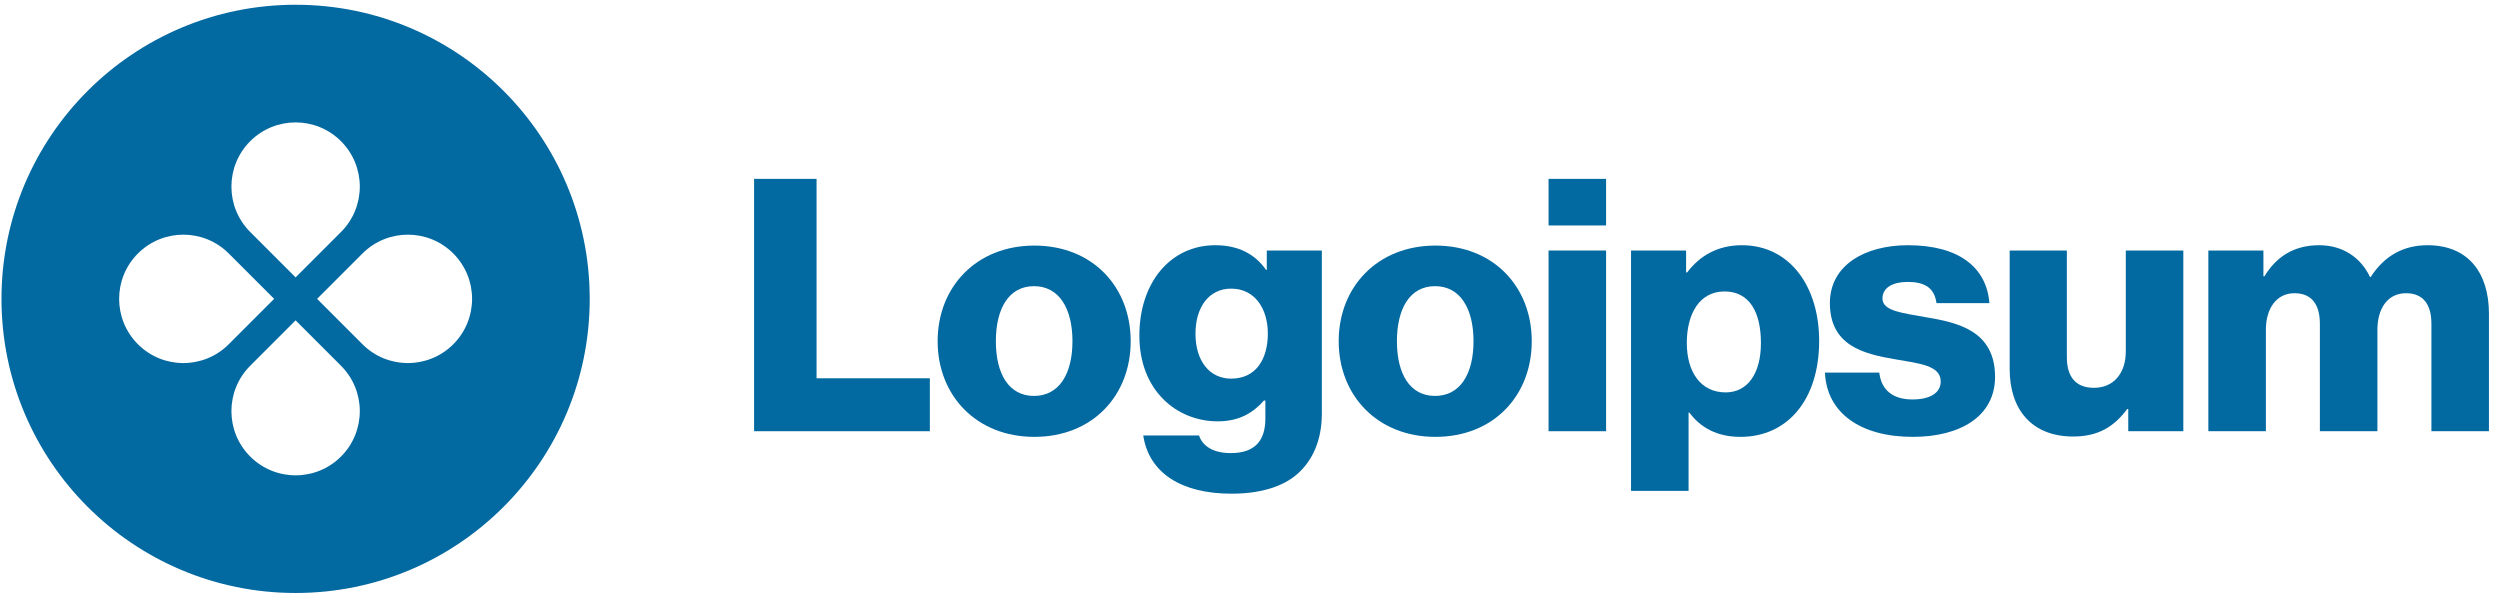
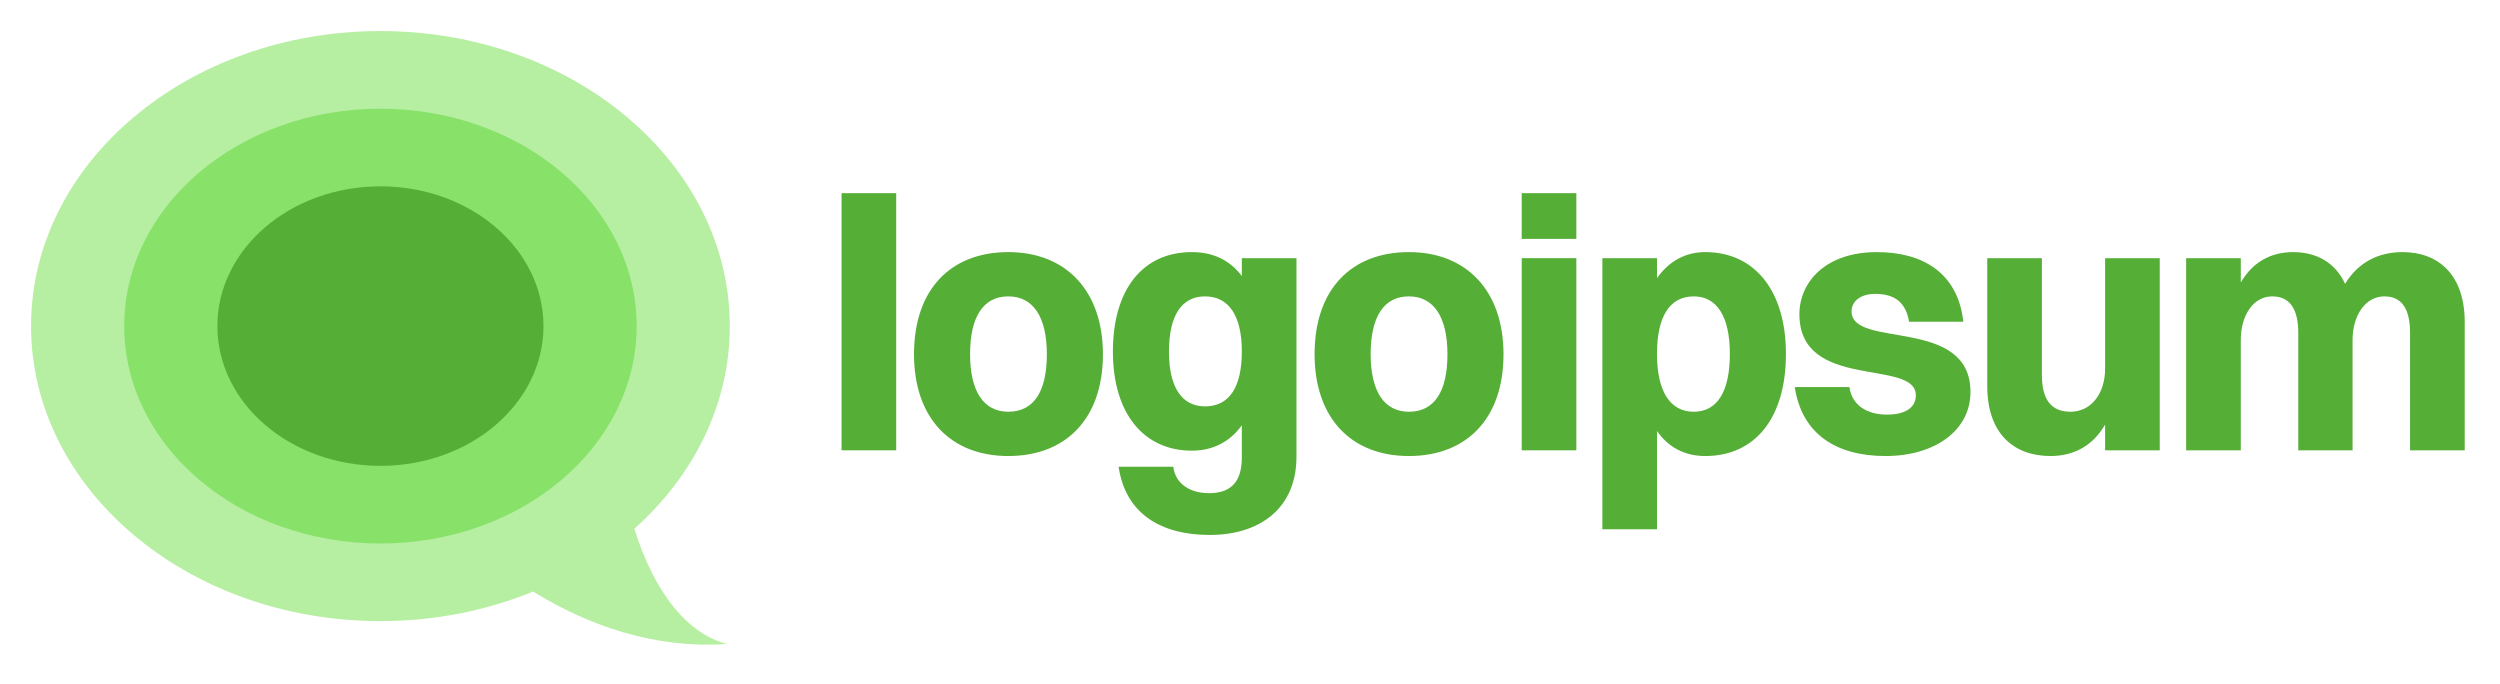
- <svg xmlns="http://www.w3.org/2000/svg" id="logo-52" width="170" height="41" viewBox="0 0 170 41" fill="none">
-   <path d="M51.278 29.323H63.23V25.723H55.526V12.163H51.278V29.323Z" class="cneutral" fill="#0369a1" />
-   <path d="M70.311 26.923C68.607 26.923 67.719 25.435 67.719 23.203C67.719 20.971 68.607 19.459 70.311 19.459C72.015 19.459 72.927 20.971 72.927 23.203C72.927 25.435 72.015 26.923 70.311 26.923ZM70.335 29.707C74.295 29.707 76.887 26.899 76.887 23.203C76.887 19.507 74.295 16.699 70.335 16.699C66.399 16.699 63.759 19.507 63.759 23.203C63.759 26.899 66.399 29.707 70.335 29.707Z" class="cneutral" fill="#0369a1" />
-   <path d="M83.741 33.571C85.565 33.571 87.173 33.163 88.253 32.203C89.237 31.315 89.885 29.971 89.885 28.123V17.035H86.141V18.355H86.093C85.373 17.323 84.269 16.675 82.637 16.675C79.589 16.675 77.477 19.219 77.477 22.819C77.477 26.587 80.045 28.651 82.805 28.651C84.293 28.651 85.229 28.051 85.949 27.235H86.045V28.459C86.045 29.947 85.349 30.811 83.693 30.811C82.397 30.811 81.749 30.259 81.533 29.611H77.741C78.125 32.179 80.357 33.571 83.741 33.571ZM83.717 25.747C82.253 25.747 81.293 24.547 81.293 22.699C81.293 20.827 82.253 19.627 83.717 19.627C85.349 19.627 86.213 21.019 86.213 22.675C86.213 24.403 85.421 25.747 83.717 25.747Z" class="cneutral" fill="#0369a1" />
-   <path d="M97.583 26.923C95.879 26.923 94.991 25.435 94.991 23.203C94.991 20.971 95.879 19.459 97.583 19.459C99.287 19.459 100.199 20.971 100.199 23.203C100.199 25.435 99.287 26.923 97.583 26.923ZM97.607 29.707C101.567 29.707 104.159 26.899 104.159 23.203C104.159 19.507 101.567 16.699 97.607 16.699C93.671 16.699 91.031 19.507 91.031 23.203C91.031 26.899 93.671 29.707 97.607 29.707Z" class="cneutral" fill="#0369a1" />
-   <path d="M105.302 29.323H109.214V17.035H105.302V29.323ZM105.302 15.331H109.214V12.163H105.302V15.331Z" class="cneutral" fill="#0369a1" />
-   <path d="M110.911 33.379H114.823V28.051H114.871C115.639 29.083 116.767 29.707 118.351 29.707C121.567 29.707 123.703 27.163 123.703 23.179C123.703 19.483 121.711 16.675 118.447 16.675C116.767 16.675 115.567 17.419 114.727 18.523H114.655V17.035H110.911V33.379ZM117.343 26.683C115.663 26.683 114.703 25.315 114.703 23.323C114.703 21.331 115.567 19.819 117.271 19.819C118.951 19.819 119.743 21.211 119.743 23.323C119.743 25.411 118.831 26.683 117.343 26.683Z" class="cneutral" fill="#0369a1" />
-   <path d="M130.072 29.707C133.288 29.707 135.664 28.315 135.664 25.627C135.664 22.483 133.12 21.931 130.96 21.571C129.4 21.283 128.008 21.163 128.008 20.299C128.008 19.531 128.752 19.171 129.712 19.171C130.792 19.171 131.536 19.507 131.68 20.611H135.28C135.088 18.187 133.216 16.675 129.736 16.675C126.832 16.675 124.432 18.019 124.432 20.611C124.432 23.491 126.712 24.067 128.848 24.427C130.48 24.715 131.968 24.835 131.968 25.939C131.968 26.731 131.224 27.163 130.048 27.163C128.752 27.163 127.936 26.563 127.792 25.339H124.096C124.216 28.051 126.472 29.707 130.072 29.707Z" class="cneutral" fill="#0369a1" />
-   <path d="M140.978 29.683C142.682 29.683 143.762 29.011 144.65 27.811H144.722V29.323H148.466V17.035H144.554V23.899C144.554 25.363 143.738 26.371 142.394 26.371C141.146 26.371 140.546 25.627 140.546 24.283V17.035H136.658V25.099C136.658 27.835 138.146 29.683 140.978 29.683Z" class="cneutral" fill="#0369a1" />
-   <path d="M150.168 29.323H154.08V22.435C154.08 20.971 154.8 19.939 156.024 19.939C157.2 19.939 157.752 20.707 157.752 22.027V29.323H161.664V22.435C161.664 20.971 162.36 19.939 163.608 19.939C164.784 19.939 165.336 20.707 165.336 22.027V29.323H169.248V21.331C169.248 18.571 167.856 16.675 165.072 16.675C163.488 16.675 162.168 17.347 161.208 18.835H161.16C160.536 17.515 159.312 16.675 157.704 16.675C155.928 16.675 154.752 17.515 153.984 18.787H153.912V17.035H150.168V29.323Z" class="cneutral" fill="#0369a1" />
-   <path fill-rule="evenodd" clip-rule="evenodd" d="M20.101 40.323C31.147 40.323 40.101 31.369 40.101 20.323C40.101 9.278 31.147 0.323 20.101 0.323C9.056 0.323 0.101 9.278 0.101 20.323C0.101 31.369 9.056 40.323 20.101 40.323ZM23.188 15.776C24.893 14.071 24.893 11.307 23.188 9.602C21.483 7.897 18.719 7.897 17.015 9.602C15.31 11.307 15.31 14.071 17.015 15.776L20.101 18.863L23.188 15.776ZM24.649 23.41C26.354 25.115 29.118 25.115 30.823 23.41C32.528 21.705 32.528 18.941 30.823 17.236C29.118 15.531 26.354 15.531 24.649 17.236L21.562 20.323L24.649 23.41ZM23.188 31.045C24.893 29.34 24.893 26.576 23.188 24.871L20.101 21.784L17.015 24.871C15.31 26.576 15.31 29.34 17.015 31.045C18.719 32.749 21.483 32.749 23.188 31.045ZM9.38 23.41C7.675 21.705 7.675 18.941 9.38 17.236C11.085 15.531 13.849 15.531 15.554 17.236L18.641 20.323L15.554 23.41C13.849 25.115 11.085 25.115 9.38 23.41Z" class="ccustom" fill="#0369a1" />
+ <svg xmlns="http://www.w3.org/2000/svg" id="logo-28" width="161" height="44" viewBox="0 0 161 44" fill="none">
+   <path d="M54.196 29H57.715V12.44H54.196V29Z" class="ccustom" fill="#55AE36" />
+   <path d="M64.934 29.368C68.614 29.368 71.029 26.999 71.029 22.813C71.029 18.765 68.683 16.235 64.934 16.235C61.254 16.235 58.862 18.604 58.862 22.813C58.862 26.884 61.185 29.368 64.934 29.368ZM64.934 26.516C63.347 26.516 62.473 25.205 62.473 22.813C62.473 20.398 63.324 19.087 64.934 19.087C66.544 19.087 67.418 20.421 67.418 22.813C67.418 25.228 66.567 26.516 64.934 26.516Z" class="ccustom" fill="#55AE36" />
+   <path d="M76.754 29.023C78.088 29.023 79.192 28.471 79.974 27.39V29.46C79.974 31.185 79.123 31.76 77.858 31.76C76.639 31.76 75.696 31.162 75.558 30.058H72.039C72.476 33.071 74.753 34.451 77.904 34.451C81.147 34.451 83.493 32.726 83.493 29.414V16.626H79.974V17.776C79.215 16.764 78.134 16.235 76.754 16.235C73.672 16.235 71.671 18.535 71.671 22.652C71.671 26.585 73.626 29.023 76.754 29.023ZM77.605 26.171C76.087 26.171 75.282 24.906 75.282 22.652C75.282 20.329 76.087 19.087 77.605 19.087C79.146 19.087 79.974 20.352 79.974 22.629C79.974 24.929 79.169 26.171 77.605 26.171Z" class="ccustom" fill="#55AE36" />
+   <path d="M90.731 29.368C94.412 29.368 96.826 26.999 96.826 22.813C96.826 18.765 94.481 16.235 90.731 16.235C87.052 16.235 84.659 18.604 84.659 22.813C84.659 26.884 86.983 29.368 90.731 29.368ZM90.731 26.516C89.144 26.516 88.27 25.205 88.27 22.813C88.27 20.398 89.121 19.087 90.731 19.087C92.341 19.087 93.216 20.421 93.216 22.813C93.216 25.228 92.365 26.516 90.731 26.516Z" class="ccustom" fill="#55AE36" />
+   <path d="M97.998 15.384H101.517V12.44H97.998V15.384ZM97.998 29H101.517V16.626H97.998V29Z" class="ccustom" fill="#55AE36" />
+   <path d="M106.711 34.083V27.758C107.447 28.816 108.505 29.368 109.816 29.368C112.967 29.368 115.014 26.999 115.014 22.79C115.014 18.742 113.013 16.235 109.816 16.235C108.528 16.235 107.47 16.833 106.711 17.914V16.626H103.192V34.083H106.711ZM109.08 19.087C110.575 19.087 111.403 20.398 111.403 22.79C111.403 25.205 110.598 26.516 109.08 26.516C107.539 26.516 106.711 25.182 106.711 22.79C106.711 20.398 107.516 19.087 109.08 19.087Z" class="ccustom" fill="#55AE36" />
+   <path d="M119.24 20.053C119.24 19.386 119.838 18.926 120.758 18.926C122 18.926 122.736 19.455 122.943 20.72H126.439C126.094 17.592 123.84 16.235 120.873 16.235C117.561 16.235 115.882 18.167 115.882 20.237C115.882 25.205 123.38 23.066 123.38 25.458C123.38 26.217 122.759 26.7 121.517 26.7C120.206 26.7 119.263 26.079 119.102 24.929H115.583C116.043 27.988 118.297 29.368 121.425 29.368C124.645 29.368 126.899 27.689 126.899 25.251C126.899 20.352 119.24 22.491 119.24 20.053Z" class="ccustom" fill="#55AE36" />
+   <path d="M135.569 23.733C135.569 25.32 134.695 26.516 133.338 26.516C132.096 26.516 131.498 25.734 131.498 24.147V16.626H127.979V24.86C127.979 27.942 129.704 29.368 132.05 29.368C133.545 29.368 134.764 28.724 135.569 27.344V29H139.088V16.626H135.569V23.733Z" class="ccustom" fill="#55AE36" />
+   <path d="M140.788 29H144.307V21.893C144.307 20.306 145.112 19.087 146.331 19.087C147.458 19.087 148.01 19.892 148.01 21.456V29H151.506V21.893C151.506 20.306 152.334 19.087 153.553 19.087C154.68 19.087 155.209 19.892 155.209 21.456V29H158.728V20.743C158.728 17.684 157.026 16.235 154.726 16.235C153.185 16.235 151.874 16.879 151.023 18.282C150.402 16.902 149.16 16.235 147.688 16.235C146.262 16.235 145.089 16.856 144.307 18.19V16.626H140.788V29Z" class="ccustom" fill="#55AE36" />
+   <path d="M40.85 34.053C44.662 30.649 47 26.055 47 21C47 10.507 36.926 2 24.5 2C12.074 2 2 10.507 2 21C2 31.493 12.074 40 24.5 40C28.025 40 31.361 39.315 34.332 38.095C37.821 40.249 42.096 41.797 46.817 41.47C44.323 40.836 42.177 38.268 40.85 34.053Z" class="ccompli2" fill="#B6EFA2" />
+   <path d="M41 21C41 28.732 33.613 35 24.5 35C15.387 35 8 28.732 8 21C8 13.268 15.387 7 24.5 7C33.613 7 41 13.268 41 21Z" class="ccompli1" fill="#88E169" />
+   <path d="M35 21C35 25.971 30.299 30 24.5 30C18.701 30 14 25.971 14 21C14 16.029 18.701 12 24.5 12C30.299 12 35 16.029 35 21Z" class="ccustom" fill="#55AE36" />
</svg>
